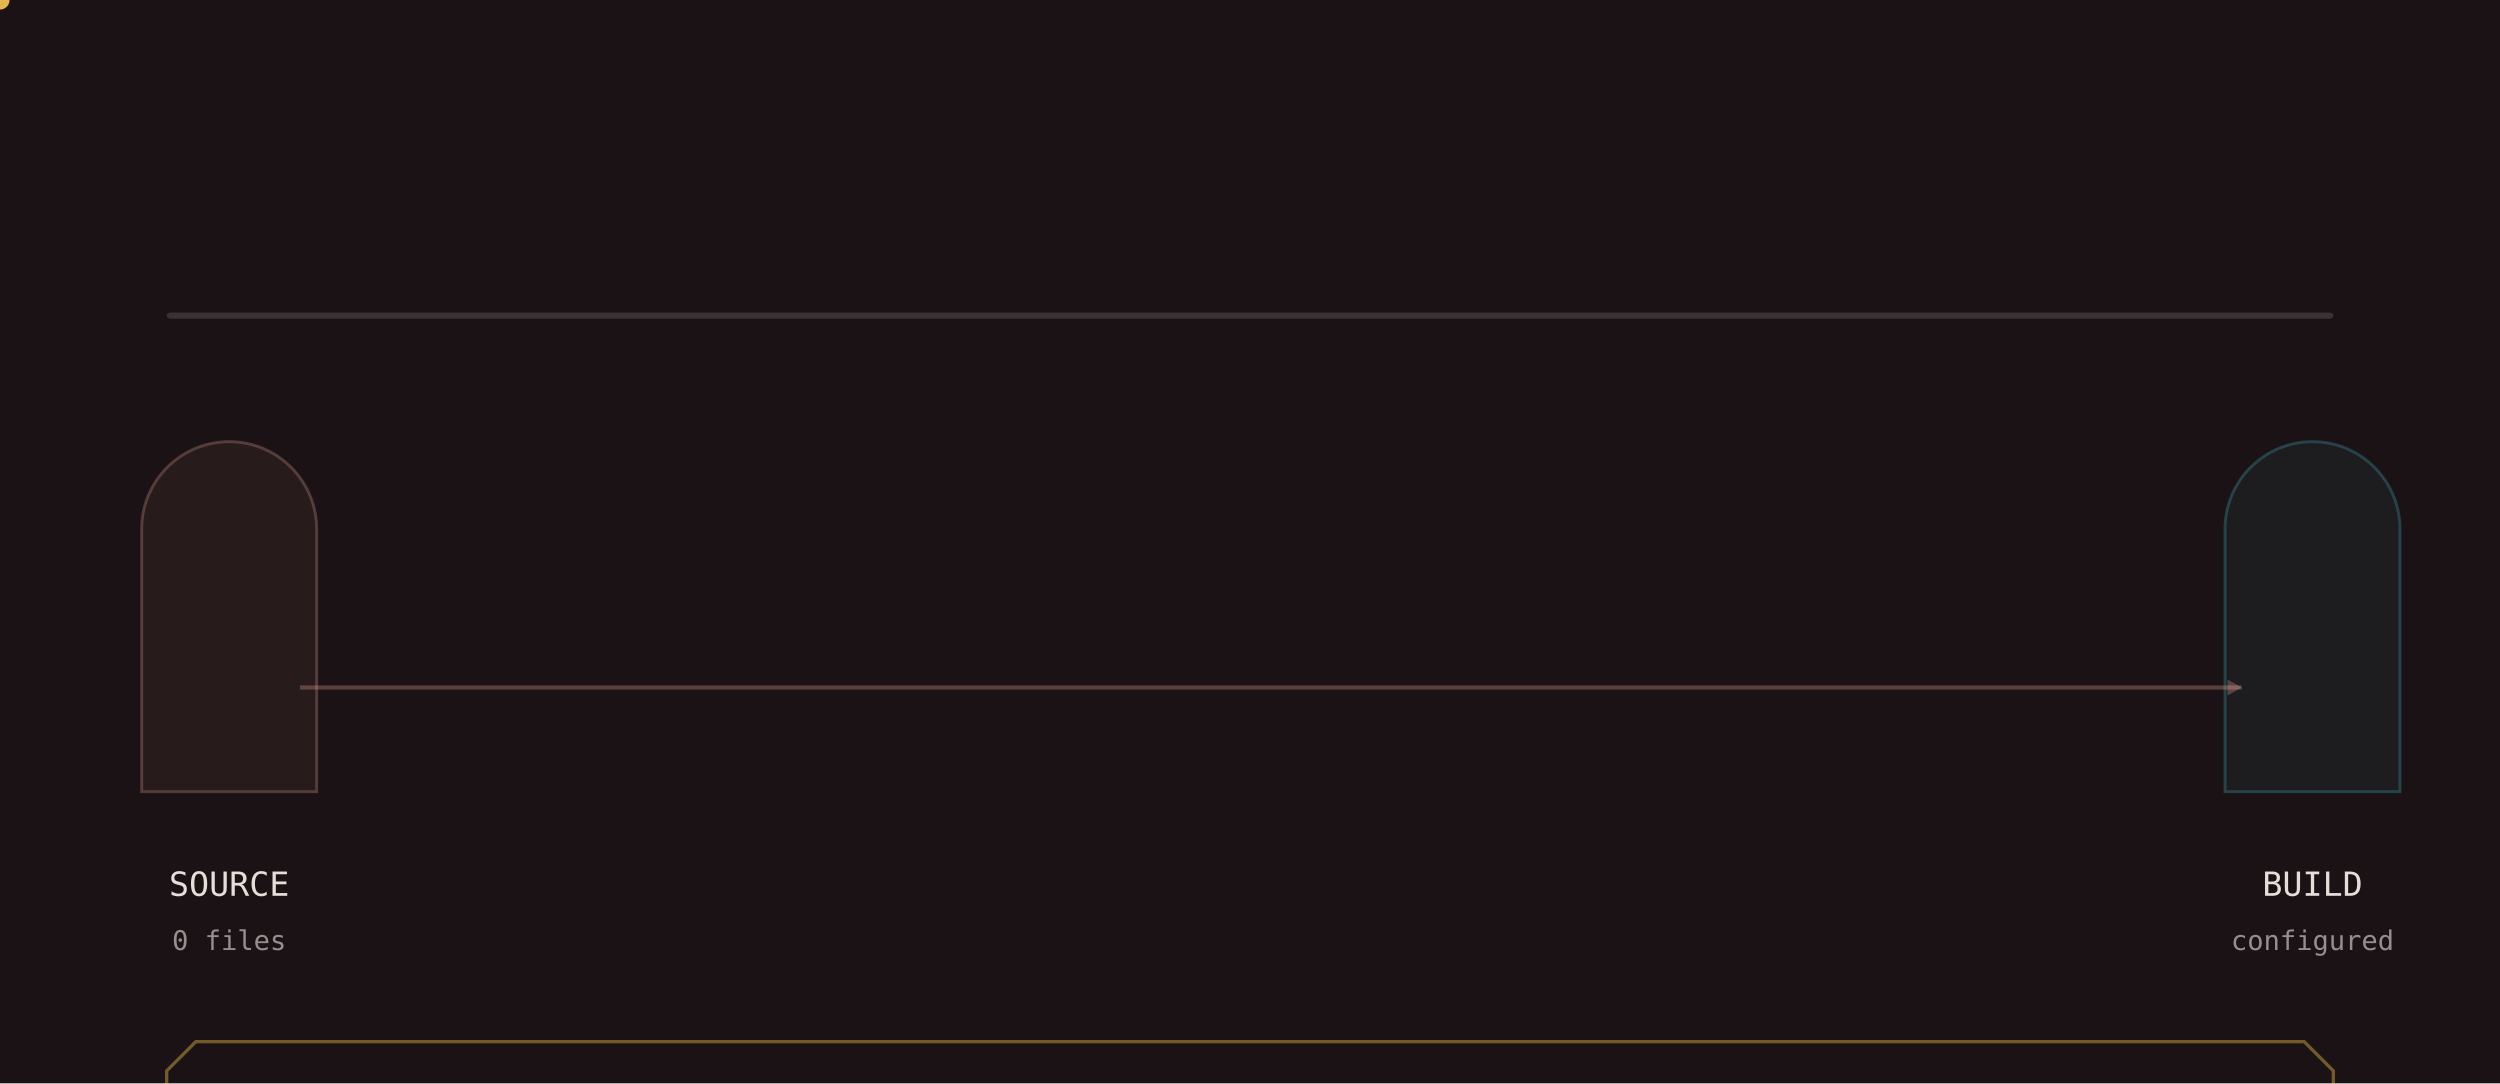
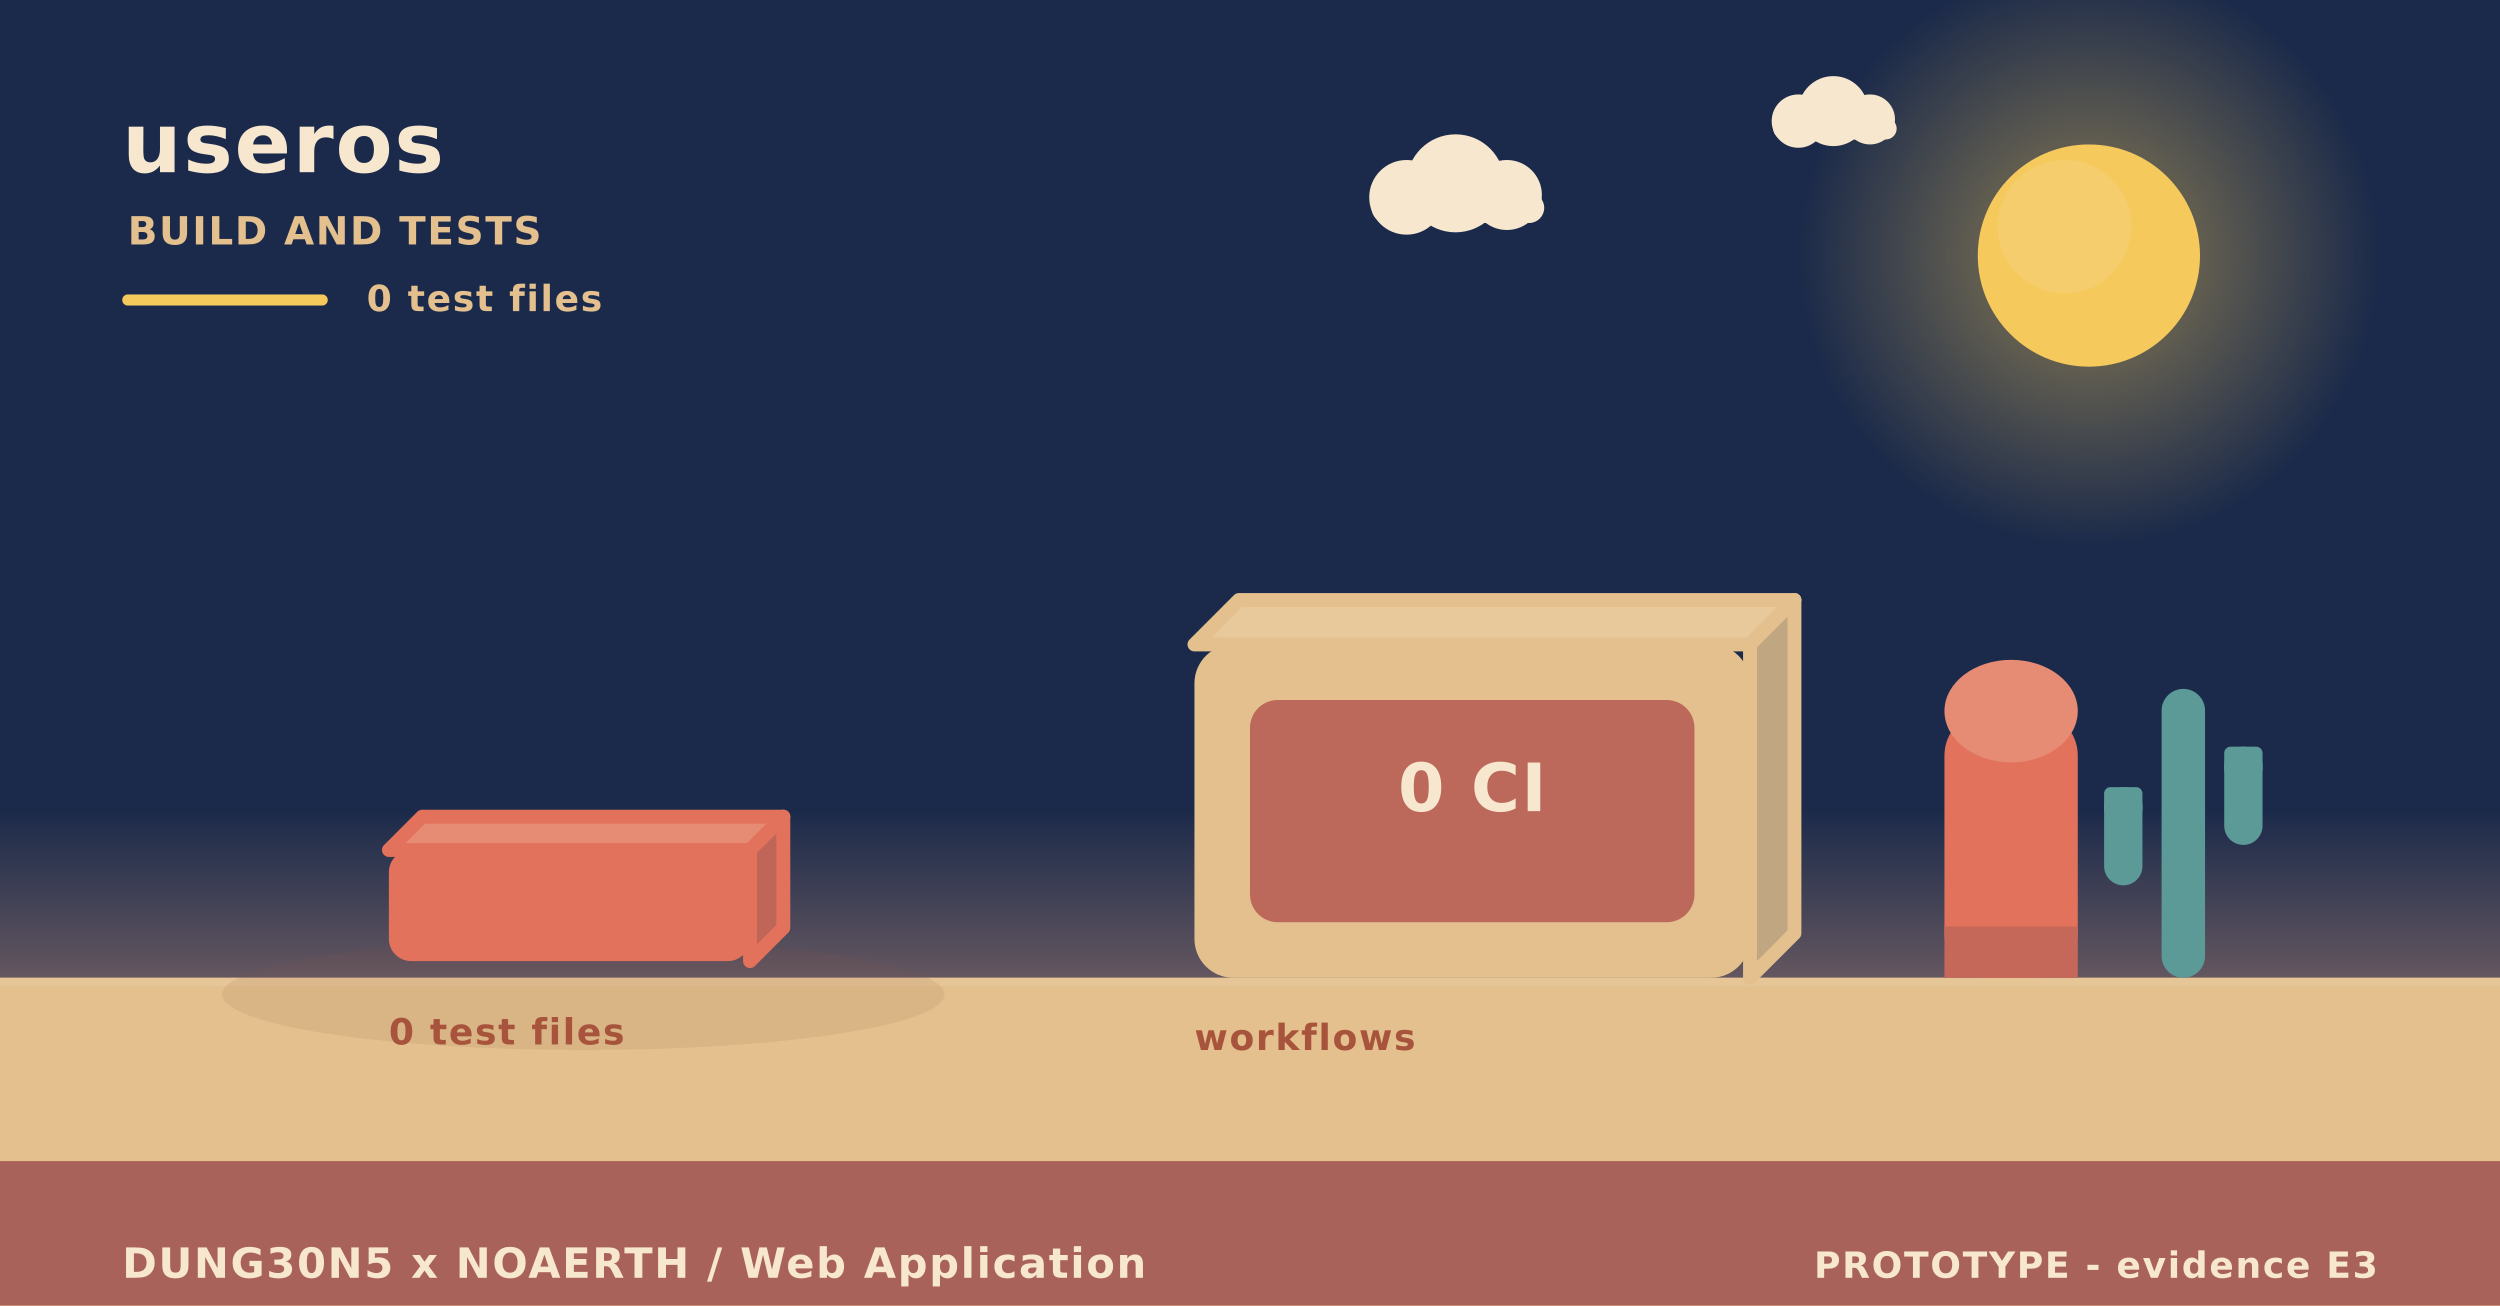
- <svg xmlns="http://www.w3.org/2000/svg" viewBox="0 0 1200 520" width="1200" height="520" role="img" aria-label="useros build evidence">
-   <rect width="1200" height="520" fill="#1a1214" />
-   <defs>
-     <linearGradient id="gb" x1="0" y1="0" x2="1" y2="1">
-       <stop offset="0%" stop-color="#ffb4a2" />
-       <stop offset="100%" stop-color="#48cae4" />
-     </linearGradient>
-   </defs>
-   <rect x="80.00" y="150.00" width="1040.00" height="3.00" rx="2.00" fill="rgba(253,244,240,0.140)" opacity="1.00" />
-   <path d="M68.00,380.00 L68.00,254.00 A42.00,42.00 0 0 1 152.00,254.00 L152.00,380.00 Z" fill="rgba(255,180,162,0.100)" opacity="0.55" stroke="rgba(255,180,162,0.450)" stroke-width="1.4" />
-   <polygon points="-192.26,189.00 -136.83,221.00 -136.83,157.00 -192.26,125.00" fill="#90732e" opacity="0.95" />
-   <polygon points="-247.68,221.00 -192.26,253.00 -192.26,189.00 -247.68,157.00" fill="#389eb2" opacity="0.95" />
-   <polygon points="-192.26,125.00 -136.83,157.00 -192.26,189.00 -247.68,157.00" fill="#ffb4a2" opacity="0.95" />
-   <text x="110" y="430" font-family="ui-monospace,Menlo,monospace" font-size="16" fill="rgba(253,244,240,0.900)" text-anchor="middle">SOURCE</text>
-   <text x="110" y="456" font-family="ui-monospace,Menlo,monospace" font-size="13" fill="rgba(253,244,240,0.550)" text-anchor="middle">0 files</text>
-   <path d="M1068.00,380.00 L1068.00,254.00 A42.00,42.00 0 0 1 1152.00,254.00 L1152.00,380.00 Z" fill="rgba(72,202,228,0.100)" opacity="0.55" stroke="rgba(72,202,228,0.450)" stroke-width="1.4" />
-   <polygon points="673.77,689.00 729.19,721.00 729.19,657.00 673.77,625.00" fill="#90732e" opacity="0.95" />
-   <polygon points="618.34,721.00 673.77,753.00 673.77,689.00 618.34,657.00" fill="#389eb2" opacity="0.95" />
-   <polygon points="673.77,625.00 729.19,657.00 673.77,689.00 618.34,657.00" fill="#48cae4" opacity="0.95" />
-   <text x="1110" y="430" font-family="ui-monospace,Menlo,monospace" font-size="16" fill="rgba(253,244,240,0.900)" text-anchor="middle">BUILD</text>
-   <text x="1110" y="456" font-family="ui-monospace,Menlo,monospace" font-size="13" fill="rgba(253,244,240,0.550)" text-anchor="middle">configured</text>
-   <line x1="144.00" y1="330.00" x2="1076.00" y2="330.00" stroke="rgba(255,180,162,0.500)" stroke-width="2.00" opacity="0.55" />
-   <polygon points="1076.00,330.00 1069.20,326.20 1069.20,333.80" fill="rgba(255,180,162,0.500)" opacity="0.55" />
-   <g opacity="0.9">
-     <circle cx="0.00" cy="0.00" r="4.60" fill="#f9c74f" opacity="1.00" />
-     <animateTransform attributeName="transform" type="translate" values="144.00,330.00 1076.00,330.00" dur="4.067s" begin="0.0s" repeatCount="indefinite" />
-     <animateTransform attributeName="transform" type="translate" values="1076.00,330.00 144.00,330.00" dur="4.067s" begin="2.033s" repeatCount="indefinite" />
+ <svg xmlns="http://www.w3.org/2000/svg" width="900" height="470" viewBox="0 0 900 470" role="img" aria-label="useros - how it is verified">
+   <linearGradient id="skyb" x1="0" y1="0" x2="0" y2="1">
+     <stop offset="0" stop-color="#1b2a4a" />
+     <stop offset="0.62" stop-color="#1b2a4a" />
+     <stop offset="1" stop-color="#f3ad8a" />
+   </linearGradient>
+   <rect width="900" height="470" fill="url(#skyb)" />
+   <radialGradient id="sunb">
+     <stop offset="0.35" stop-color="#f5c95c" stop-opacity="0.34" />
+     <stop offset="1" stop-color="#f5c95c" stop-opacity="0" />
+   </radialGradient>
+   <circle cx="752" cy="92" r="104" fill="url(#sunb)" />
+   <circle cx="752" cy="92" r="40" fill="#f5c95c" />
+   <circle cx="743.2" cy="81.6" r="24" fill="#f5d27e" opacity="0.5" />
+   <g>
+     <circle cx="524" cy="66" r="17.64" fill="#f6e7ce" />
+     <circle cx="506.36" cy="71.04" r="13.44" fill="#f6e7ce" />
+     <circle cx="542.48" cy="70.2" r="12.6" fill="#f6e7ce" />
+     <rect x="493.76" y="69.36" width="62.16" height="10.92" rx="5.46" fill="#f6e7ce" />
+     <animateTransform attributeName="transform" type="translate" values="0 0;24 0;0 0" dur="36s" begin="0s" repeatCount="indefinite" />
  </g>
-   <path d="M94.00,500.00 H1106.00 L1120.00,514.00 V546.00 L1106.00,560.00 H94.00 L80.00,546.00 V514.00 Z" fill="none" stroke="rgba(249,199,79,0.500)" stroke-width="1.60" opacity="0.80" />
-   <text x="600" y="536" font-family="ui-monospace,Menlo,monospace" font-size="16" fill="rgba(249,199,79,0.950)" text-anchor="middle">no test suite present in this repository — shown as measured, not implied</text>
+   <g>
+     <circle cx="660" cy="40" r="12.6" fill="#f6e7ce" />
+     <circle cx="647.4" cy="43.6" r="9.6" fill="#f6e7ce" />
+     <circle cx="673.2" cy="43" r="9" fill="#f6e7ce" />
+     <rect x="638.4" y="42.4" width="44.4" height="7.8" rx="3.9" fill="#f6e7ce" />
+     <animateTransform attributeName="transform" type="translate" values="0 0;-18 0;0 0" dur="46s" begin="3s" repeatCount="indefinite" />
+   </g>
+   <rect x="0" y="352" width="900" height="118" fill="#e3c08d" />
+   <rect x="0" y="352" width="900" height="3" fill="#e6c596" />
+   <text x="44" y="62" font-family="Verdana,DejaVu Sans,sans-serif" font-size="30" font-weight="700" letter-spacing="0.6" fill="#f6e7ce" text-anchor="start">useros</text>
+   <text x="46" y="88" font-family="Verdana,DejaVu Sans,sans-serif" font-size="14" font-weight="700" letter-spacing="0.6" fill="#e3c08d" text-anchor="start">BUILD AND TESTS</text>
+   <rect x="44" y="106" width="74" height="4" rx="2" fill="#f5c95c" />
+   <text x="132" y="112" font-family="Verdana,DejaVu Sans,sans-serif" font-size="13" font-weight="700" letter-spacing="0.6" fill="#e3c08d" text-anchor="start">0 test files</text>
+   <ellipse cx="210" cy="358" rx="130" ry="20" fill="rgba(138,90,68,0.11)" />
+   <g>
+     <path d="M140,306 L270,306 L282,294 L152,294 Z" fill="#e68c74" stroke="#e2725b" stroke-width="5" stroke-linejoin="round" />
+     <path d="M270,306 L282,294 L282,334 L270,346 Z" fill="#c06658" stroke="#e2725b" stroke-width="5" stroke-linejoin="round" />
+     <rect x="140" y="306" width="130" height="40" rx="8" fill="#e2725b" />
+     <animateTransform attributeName="transform" type="translate" values="0 10;0 0" dur="0.8s" begin="0.5s" fill="freeze" />
+   </g>
+   <text x="140" y="376" font-family="Verdana,DejaVu Sans,sans-serif" font-size="13" font-weight="700" letter-spacing="0.6" fill="#a8543c" text-anchor="start">0 test files</text>
+   <path d="M430,232 L630,232 L646,216 L446,216 Z" fill="#e7c99b" stroke="#e3c08d" stroke-width="5" stroke-linejoin="round" />
+   <path d="M630,232 L646,216 L646,336 L630,352 Z" fill="#c1a682" stroke="#e3c08d" stroke-width="5" stroke-linejoin="round" />
+   <rect x="430" y="232" width="200" height="120" rx="14" fill="#e3c08d" />
+   <rect x="450" y="252" width="160" height="80" rx="10" fill="#ba6458" opacity="0.94" />
+   <text x="530" y="292" font-family="Verdana,DejaVu Sans,sans-serif" font-size="24" font-weight="700" letter-spacing="0.6" fill="#f6e7ce" text-anchor="middle">0 CI</text>
+   <text x="430" y="378" font-family="Verdana,DejaVu Sans,sans-serif" font-size="13" font-weight="700" letter-spacing="0.6" fill="#a8543c" text-anchor="start">workflows</text>
+   <rect x="700" y="256" width="48" height="96" rx="16" fill="#e2725b" />
+   <ellipse cx="724" cy="256" rx="24" ry="18.46" fill="#e68c74" />
+   <rect x="700" y="333.54" width="48" height="18.46" fill="#c66859" />
+   <rect x="778.18" y="248" width="15.64" height="104" rx="7.82" fill="#5b9a97" />
+   <rect x="757.48" y="283.36" width="13.8" height="35.36" rx="6.9" fill="#5b9a97" />
+   <rect x="757.48" y="283.36" width="13.8" height="10.4" rx="2.3" fill="#5b9a97" />
+   <rect x="800.72" y="268.8" width="13.8" height="35.36" rx="6.9" fill="#5b9a97" />
+   <rect x="800.72" y="268.8" width="13.8" height="10.4" rx="2.3" fill="#5b9a97" />
+   <rect x="0" y="418" width="900" height="52" rx="0" fill="#a65c56" opacity="0.94" />
+   <text x="44" y="460" font-family="Verdana,DejaVu Sans,sans-serif" font-size="15" font-weight="700" letter-spacing="0.6" fill="#f6e7ce" text-anchor="start">DUNG30N5 x NOAERTH  /  Web Application</text>
+   <text x="856" y="460" font-family="Verdana,DejaVu Sans,sans-serif" font-size="13" font-weight="700" letter-spacing="0.6" fill="#f6e7ce" text-anchor="end">PROTOTYPE  -  evidence E3</text>
</svg>
